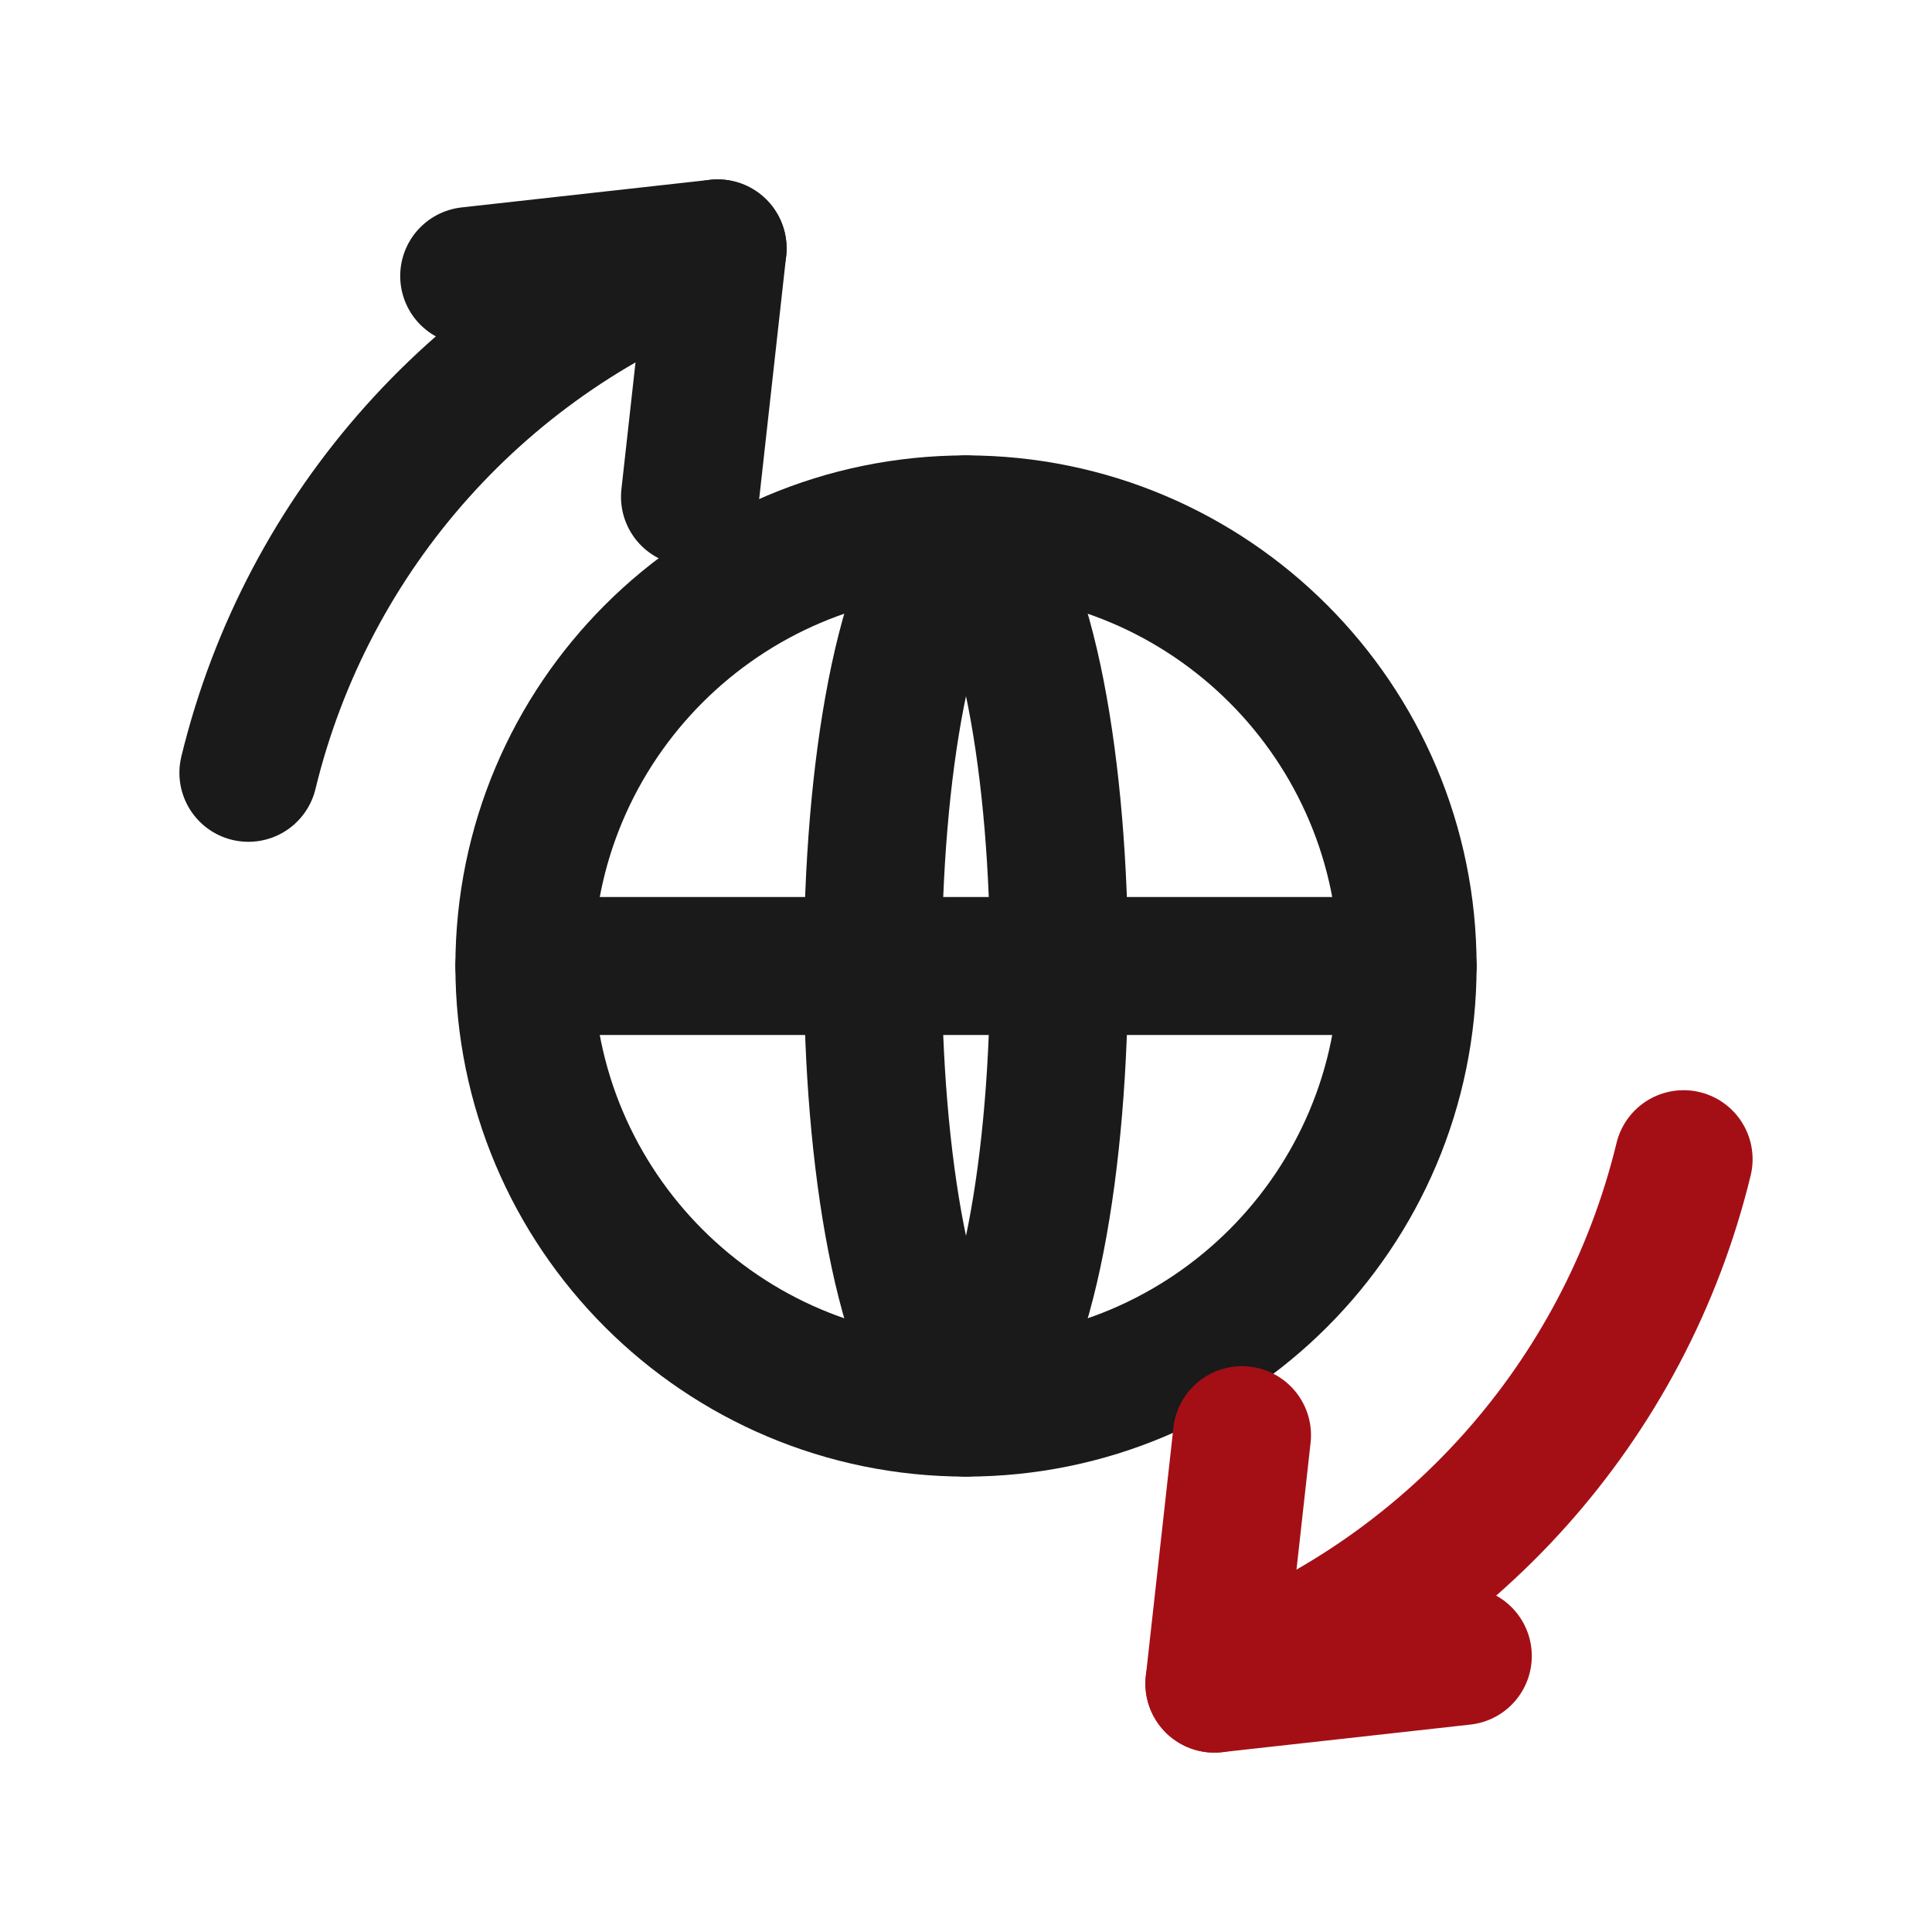
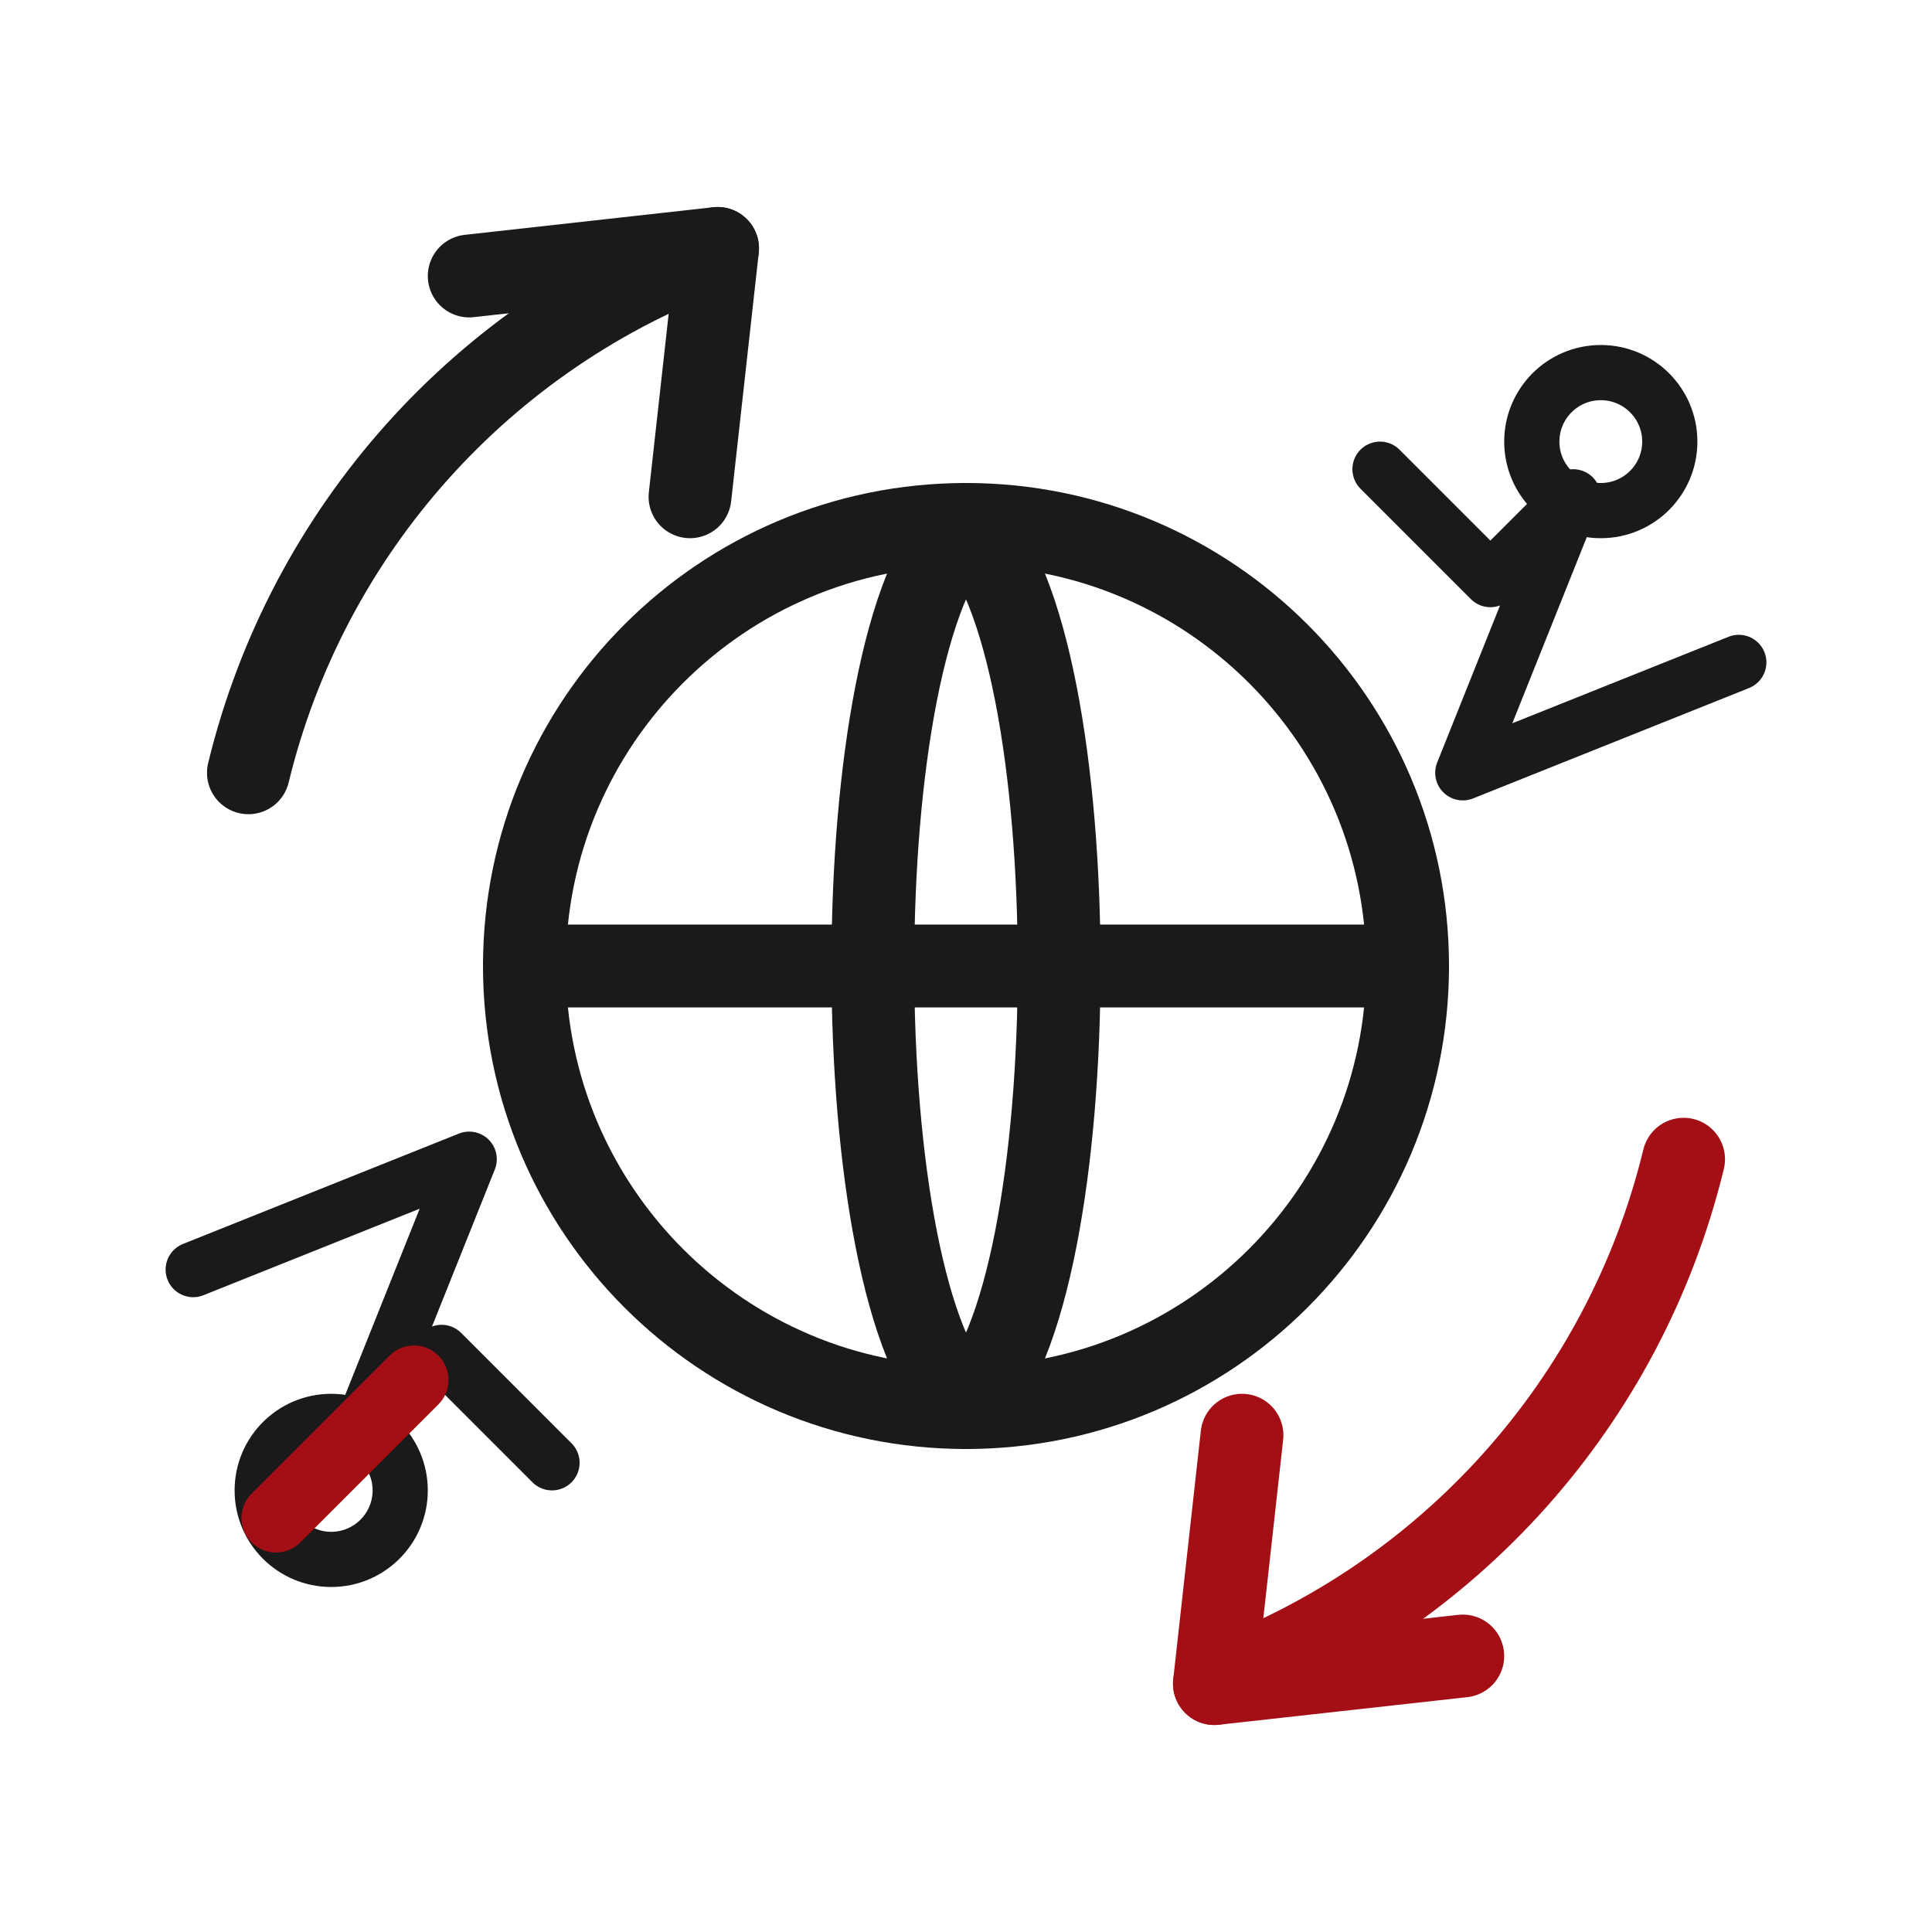
<svg xmlns="http://www.w3.org/2000/svg" width="70" height="70" viewBox="0 0 70 70">
-   <g fill="none" stroke="#1a1a1a" stroke-width="5" stroke-linecap="round" stroke-linejoin="round">
+   <g fill="none" stroke="#1a1a1a" stroke-width="3" stroke-linecap="round" stroke-linejoin="round">
    <circle cx="35" cy="35" r="16" />
    <path d="M35 19c-4.5 4-4.5 28 0 32 M35 19c4.5 4 4.5 28 0 32 M19 35h32" />
    <path d="M9 28A27 27 0 0 1 26 9" />
    <path d="M26 9l-9 1 M26 9l-1 9" />
  </g>
-   <g fill="none" stroke="#a40f16" stroke-width="5" stroke-linecap="round" stroke-linejoin="round">
+   <g fill="none" stroke="#a40f16" stroke-width="3" stroke-linecap="round" stroke-linejoin="round">
    <path d="M61 42A27 27 0 0 1 44 61" />
    <path d="M44 61l9-1 M44 61l1-9" />
  </g>
+   <g fill="none" stroke="#1a1a1a" stroke-width="2" stroke-linecap="round" stroke-linejoin="round">
+     <path d="M7 46l10-4-4 10 3-3 4 4 M63 24l-10 4 4-10-3 3-4-4" />
+     <circle cx="12" cy="54" r="2.5" />
+     <circle cx="58" cy="16" r="2.5" />
+   </g>
+   <path d="M10 55l5-5" stroke="#a40f16" stroke-width="2.5" stroke-linecap="round" />
</svg>
